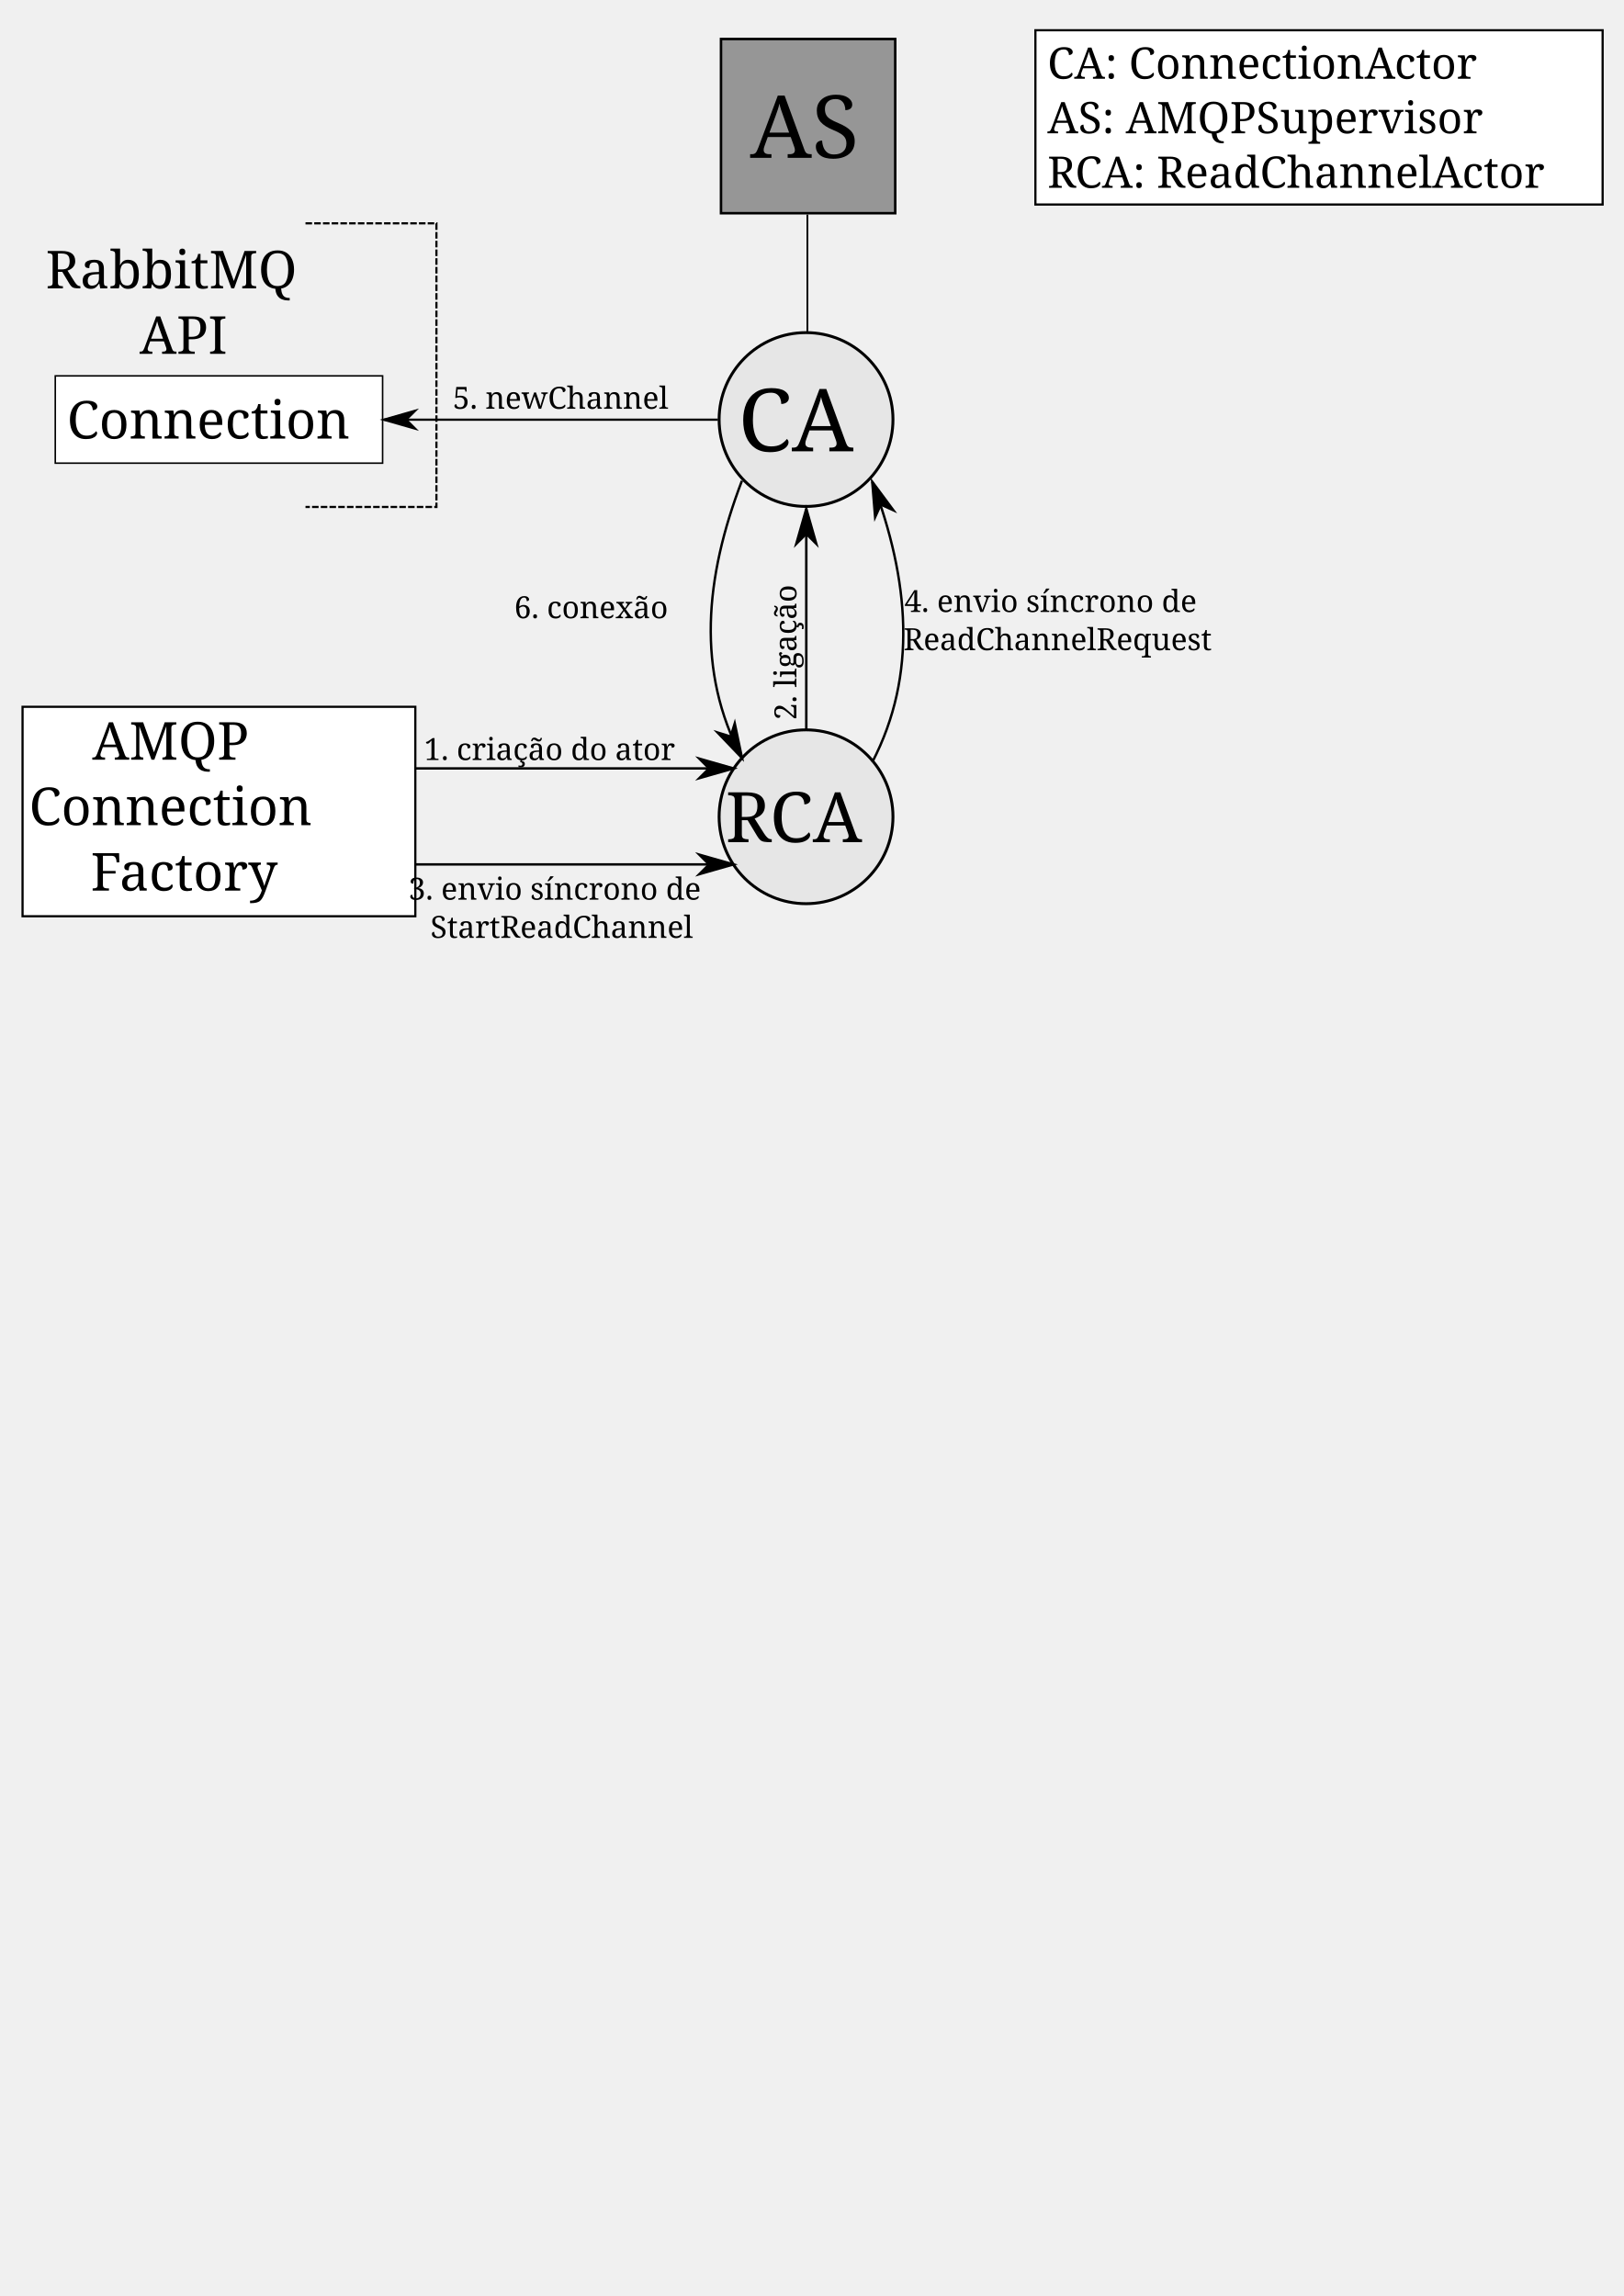
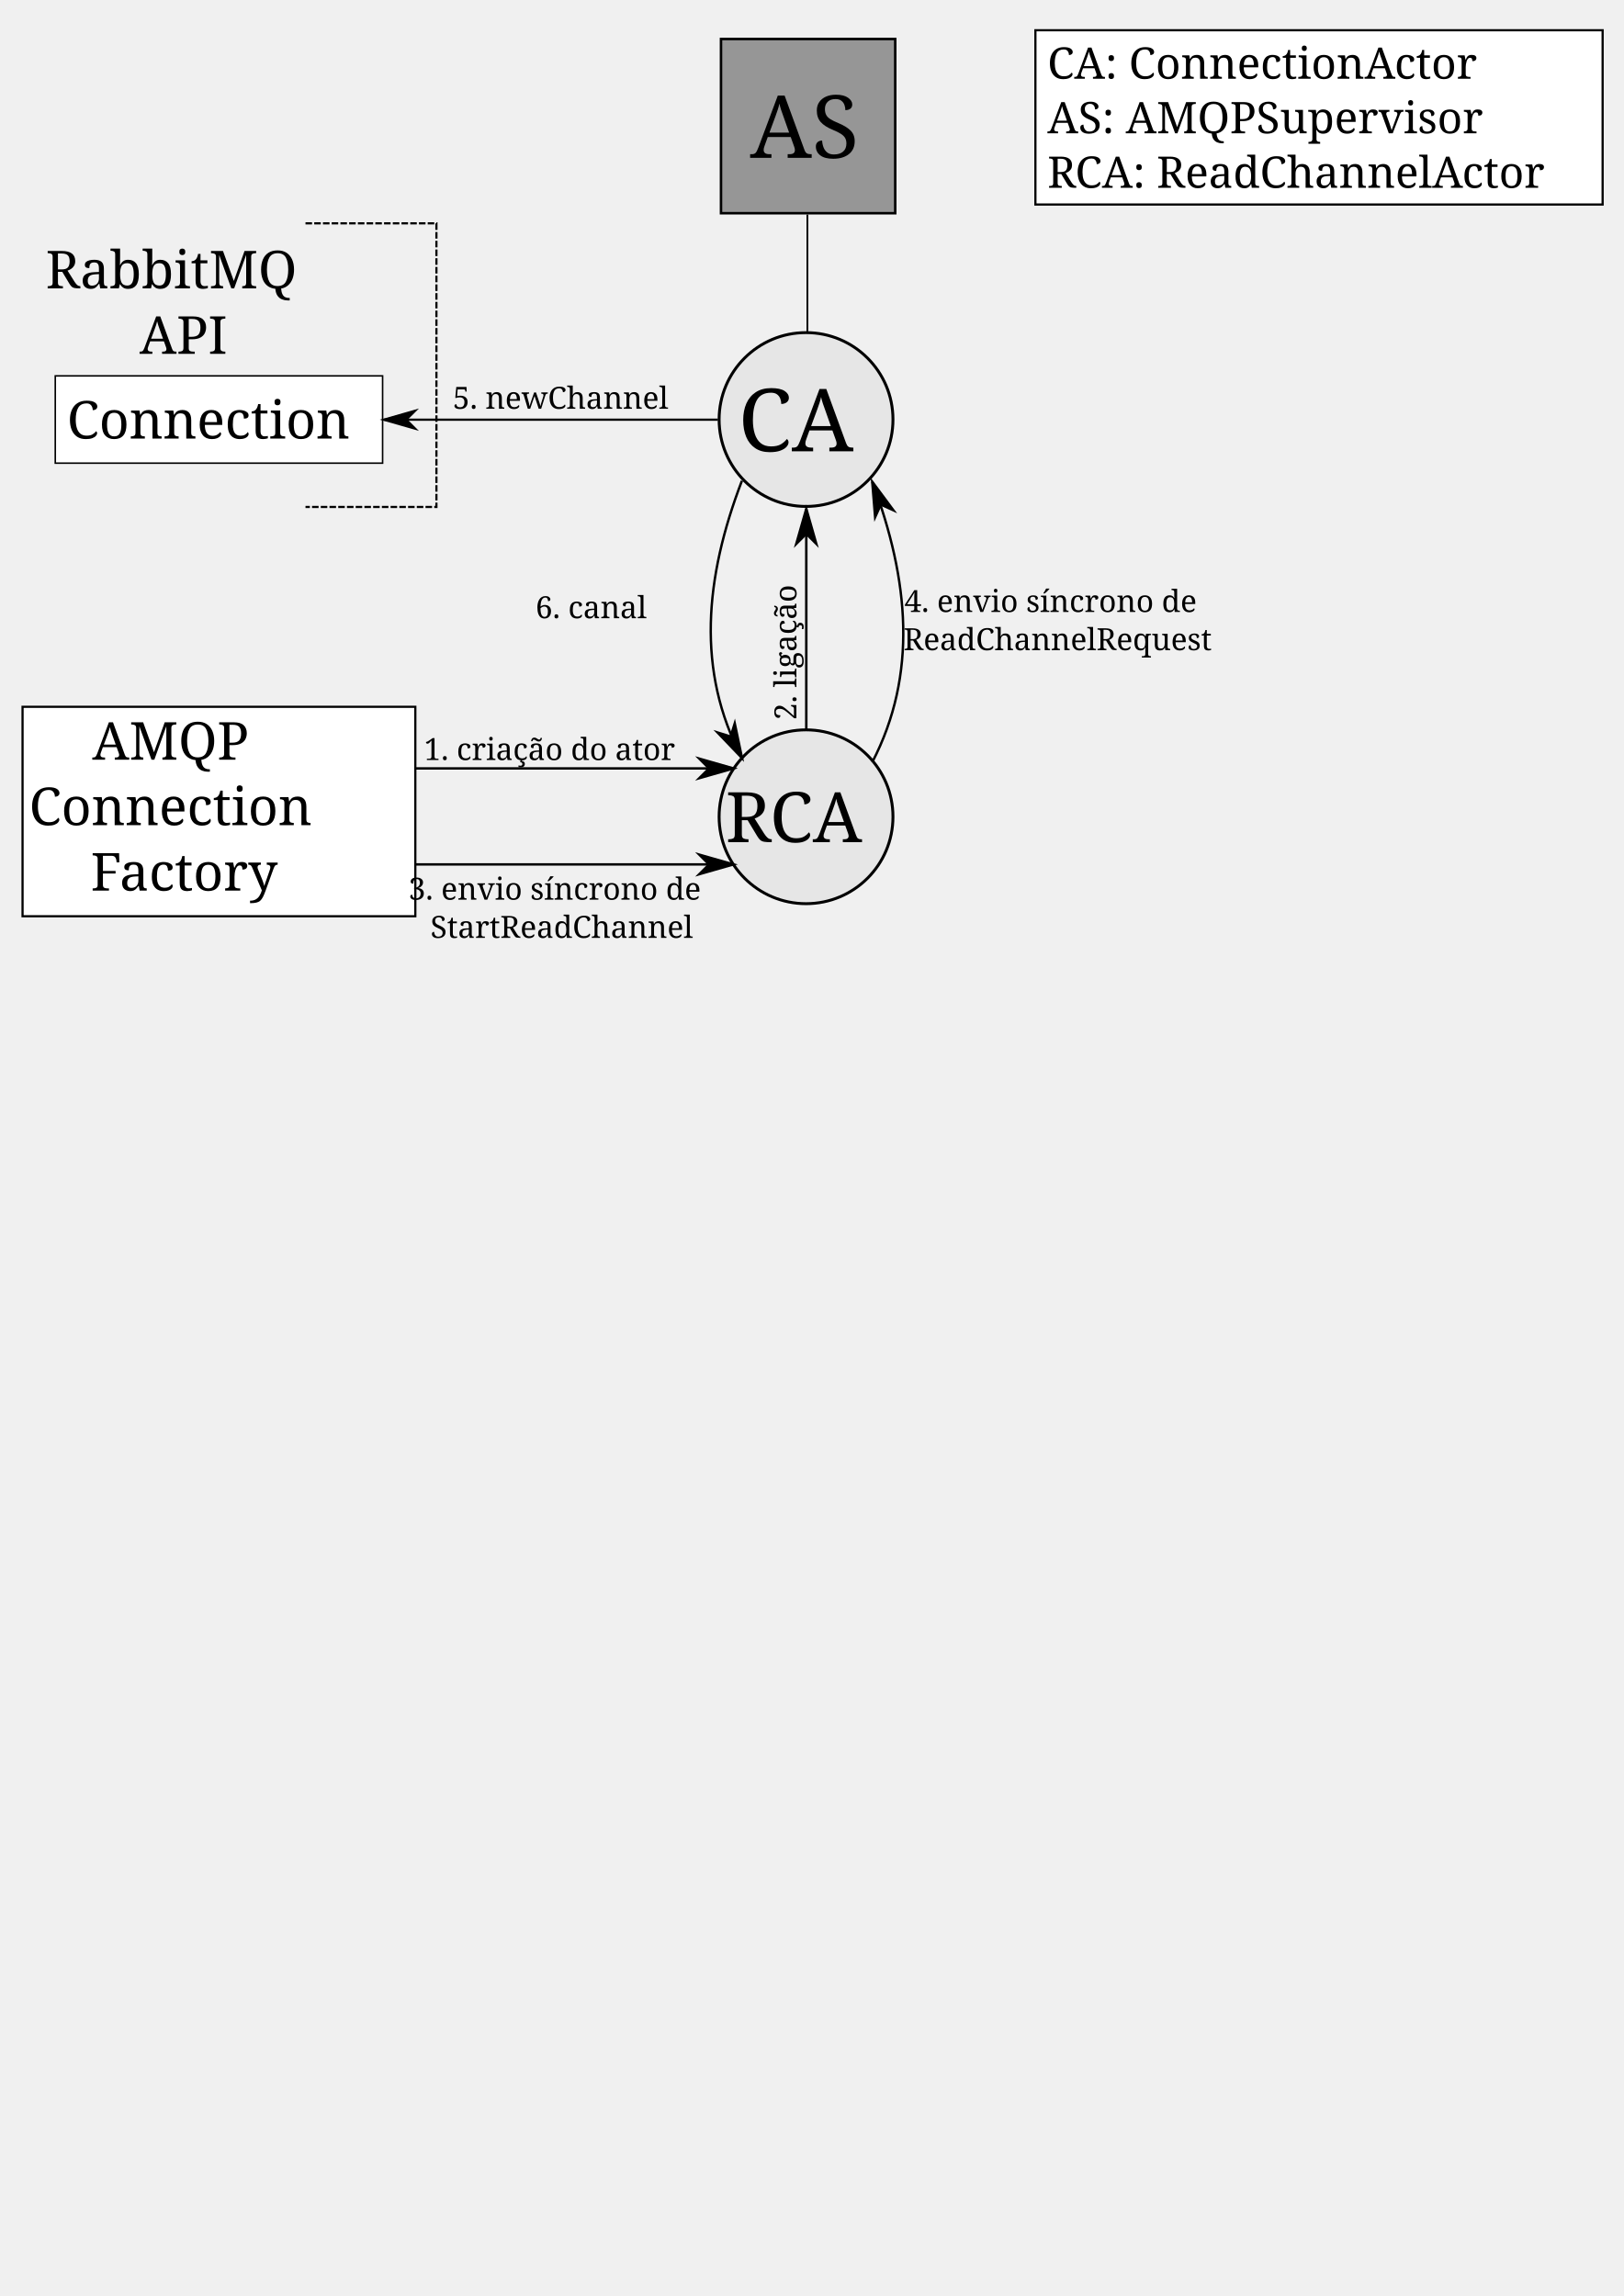
<svg xmlns="http://www.w3.org/2000/svg" width="744.094" height="1052.362" id="svg2" version="1.1">
  <defs id="defs4">
    <marker orient="auto" refY="0.0" refX="0.0" id="Arrow1Lstart" style="overflow:visible">
      <path id="path4237" d="M 0.0,0.0 L 5.0,-5.0 L -12.5,0.0 L 5.0,5.0 L 0.0,0.0 z " style="fill-rule:evenodd;stroke:#000000;stroke-width:1.0pt;marker-start:none" transform="scale(0.8) translate(12.5,0)" />
    </marker>
    <marker orient="auto" refY="0.0" refX="0.0" id="Arrow1Lend" style="overflow:visible;">
      <path id="path4240" d="M 0.0,0.0 L 5.0,-5.0 L -12.5,0.0 L 5.0,5.0 L 0.0,0.0 z " style="fill-rule:evenodd;stroke:#000000;stroke-width:1.0pt;marker-start:none;" transform="scale(0.8) rotate(180) translate(12.5,0)" />
    </marker>
    <filter id="filter3835" color-interpolation-filters="sRGB">
      <feGaussianBlur id="feGaussianBlur3837" stdDeviation="3" />
    </filter>
    <filter id="filter3849" color-interpolation-filters="sRGB">
      <feGaussianBlur id="feGaussianBlur3851" stdDeviation="3" />
    </filter>
    <filter id="filter3857" color-interpolation-filters="sRGB">
      <feGaussianBlur id="feGaussianBlur3859" stdDeviation="3" />
    </filter>
    <filter id="filter5645" color-interpolation-filters="sRGB">
      <feGaussianBlur id="feGaussianBlur5647" stdDeviation="3" />
    </filter>
    <filter id="filter5725" color-interpolation-filters="sRGB">
      <feGaussianBlur id="feGaussianBlur5727" stdDeviation="3" />
    </filter>
  </defs>
  <g id="layer1">
    <rect style="fill:#969696;fill-opacity:1;stroke:#000000;stroke-width:1.152;stroke-miterlimit:4;stroke-opacity:1;stroke-dasharray:none;stroke-dashoffset:0" id="rect2987" width="79.848" height="79.848" x="330.41" y="17.878" />
    <text xml:space="preserve" style="font-size:40px;font-style:normal;font-weight:normal;line-height:125%;letter-spacing:0px;word-spacing:0px;fill:#000000;fill-opacity:1;stroke:none;font-family:Sans" x="343.762" y="72.362" id="text3789">
      <tspan id="tspan3791" x="343.762" y="72.362" style="font-size:40px;font-style:normal;font-variant:normal;font-weight:normal;font-stretch:normal;font-family:Serif;-inkscape-font-specification:Serif">AS<tspan style="font-size:20px" id="tspan3797" />
      </tspan>
    </text>
    <rect y="323.958" x="10.334" height="96" width="180" id="rect3193" style="fill:#ffffff;fill-opacity:1;stroke:#000000;stroke-width:1;stroke-miterlimit:4;stroke-opacity:1;stroke-dasharray:none;stroke-dashoffset:0" />
    <text id="text3195" y="348.198" x="100" style="font-size:24px;font-style:normal;font-weight:normal;text-align:center;line-height:125%;letter-spacing:0px;word-spacing:0px;text-anchor:middle;fill:#000000;fill-opacity:1;stroke:none;font-family:Sans" xml:space="preserve">
      <tspan style="font-size:24px;font-style:normal;font-variant:normal;font-weight:normal;font-stretch:normal;text-align:center;text-anchor:middle;font-family:Serif;-inkscape-font-specification:Serif" y="348.198" x="100" id="tspan3197">AMQP</tspan>
      <tspan style="font-size:24px;font-style:normal;font-variant:normal;font-weight:normal;font-stretch:normal;text-align:center;text-anchor:middle;font-family:Serif;-inkscape-font-specification:Serif" y="378.198" x="100" id="tspan3201">Connection</tspan>
      <tspan style="font-size:24px;font-style:normal;font-variant:normal;font-weight:normal;font-stretch:normal;text-align:center;text-anchor:middle;font-family:Serif;-inkscape-font-specification:Serif" id="tspan3199" y="408.198" x="100">Factory</tspan>
    </text>
    <path style="fill:none;stroke:#000000;stroke-width:0.822;stroke-linecap:butt;stroke-linejoin:miter;stroke-miterlimit:4;stroke-opacity:1;stroke-dasharray:none;marker-start:none;marker-end:none" d="m 370,98.35 0,54.012" id="path3233" />
    <rect style="fill:#ffffff;fill-opacity:1;stroke:#000000;stroke-width:1;stroke-miterlimit:4;stroke-opacity:1;stroke-dasharray:none;stroke-dashoffset:0" id="rect5649" width="259.939" height="79.879" x="474.498" y="13.862" />
    <text xml:space="preserve" style="font-size:40px;font-style:normal;font-weight:normal;line-height:125%;letter-spacing:0px;word-spacing:0px;fill:#000000;fill-opacity:1;stroke:none;font-family:Sans" x="480" y="36.082" id="text5651">
      <tspan id="tspan5653" x="480" y="36.082" style="font-size:20px;font-style:normal;font-variant:normal;font-weight:normal;font-stretch:normal;font-family:Serif;-inkscape-font-specification:Serif">CA: ConnectionActor</tspan>
      <tspan x="480" y="61.082" id="tspan5655" style="font-size:20px;font-style:normal;font-variant:normal;font-weight:normal;font-stretch:normal;font-family:Serif;-inkscape-font-specification:Serif">AS: AMQPSupervisor</tspan>
      <tspan x="480" y="86.082" style="font-size:20px;font-style:normal;font-variant:normal;font-weight:normal;font-stretch:normal;font-family:Serif;-inkscape-font-specification:Serif" id="tspan8141">RCA: ReadChannelActor</tspan>
    </text>
    <path style="fill:#e6e6e6;fill-opacity:1;stroke:#000000;stroke-width:1;stroke-miterlimit:4;stroke-opacity:1;stroke-dasharray:none;stroke-dashoffset:0" id="path3761" d="m 180,162.362 a 30,30 0 1 1 -60,0 30,30 0 1 1 60,0 z" transform="matrix(1.327869,0,0,1.327869,170.2038,-23.30981)" />
    <text id="text3813" y="206.846" x="338.31" style="font-size:40px;font-style:normal;font-weight:normal;line-height:125%;letter-spacing:0px;word-spacing:0px;fill:#000000;fill-opacity:1;stroke:none;font-family:Sans" xml:space="preserve">
      <tspan style="font-size:40px;font-style:normal;font-variant:normal;font-weight:normal;font-stretch:normal;font-family:Serif;-inkscape-font-specification:Serif" y="206.846" x="338.31" id="tspan3815">CA<tspan id="tspan3817" style="font-size:20px" />
      </tspan>
    </text>
    <path transform="matrix(1.327869,0,0,1.327869,170.2038,158.7665)" d="m 180,162.362 a 30,30 0 1 1 -60,0 30,30 0 1 1 60,0 z" id="path6540" style="fill:#e6e6e6;fill-opacity:1;stroke:#000000;stroke-width:1;stroke-miterlimit:4;stroke-opacity:1;stroke-dasharray:none;stroke-dashoffset:0" />
    <text xml:space="preserve" style="font-size:32px;font-style:normal;font-weight:normal;line-height:125%;letter-spacing:0px;word-spacing:0px;fill:#000000;fill-opacity:1;stroke:none;font-family:Sans" x="332.478" y="386.011" id="text6542">
      <tspan id="tspan6544" x="332.478" y="386.011" style="font-size:32px;font-style:normal;font-variant:normal;font-weight:normal;font-stretch:normal;font-family:Serif;-inkscape-font-specification:Serif">RCA<tspan style="font-size:32px" id="tspan6546" />
      </tspan>
    </text>
    <path id="path6678" d="m 369.5,233.36 0,101.017" style="fill:none;stroke:#000000;stroke-width:1.125;stroke-linecap:butt;stroke-linejoin:miter;stroke-miterlimit:4;stroke-opacity:1;stroke-dasharray:none;marker-start:url(#Arrow1Lstart);marker-end:none" />
    <path style="fill:none;stroke:#000000;stroke-width:1.103px;stroke-linecap:butt;stroke-linejoin:miter;stroke-opacity:1;marker-end:url(#Arrow1Lend)" d="m 190.062,352.198 145.953,0" id="path6680" />
    <path id="path6682" d="m 190.062,396.198 145.953,0" style="fill:none;stroke:#000000;stroke-width:1.103px;stroke-linecap:butt;stroke-linejoin:miter;stroke-opacity:1;marker-end:url(#Arrow1Lend)" />
    <path style="fill:none;stroke:#000000;stroke-width:1.099px;stroke-linecap:butt;stroke-linejoin:miter;stroke-opacity:1;marker-end:url(#Arrow1Lend)" d="m 339.996,220.367 c -17.004,44.406 -20.981,87.221 0,126.987" id="path6684" />
    <path id="path6688" d="m 399.762,220.906 c 16.887,44.9 20.837,88.191 0,128.398" style="fill:none;stroke:#000000;stroke-width:1.102px;stroke-linecap:butt;stroke-linejoin:miter;stroke-opacity:1;marker-start:url(#Arrow1Lstart)" />
    <text xml:space="preserve" style="font-size:14px;font-style:normal;font-variant:normal;font-weight:normal;font-stretch:normal;line-height:125%;letter-spacing:0px;word-spacing:0px;fill:#000000;fill-opacity:1;stroke:none;font-family:Serif;-inkscape-font-specification:Serif" x="194.286" y="348.362" id="text7978">
      <tspan id="tspan7980" x="194.286" y="348.362">1. criação do ator</tspan>
    </text>
    <text id="text8001" y="364.961" x="-290.343" style="font-size:14px;font-style:normal;font-variant:normal;font-weight:normal;font-stretch:normal;text-align:center;line-height:125%;letter-spacing:0px;word-spacing:0px;text-anchor:middle;fill:#000000;fill-opacity:1;stroke:none;font-family:Serif;-inkscape-font-specification:Serif" xml:space="preserve" transform="matrix(0,-1,1,0,0,0)">
      <tspan y="364.961" x="-288.115" id="tspan8007">2. ligação </tspan>
    </text>
    <text id="text8013" y="412.362" x="266.542" style="font-size:14px;font-style:normal;font-variant:normal;font-weight:normal;font-stretch:normal;text-align:center;line-height:125%;letter-spacing:0px;word-spacing:0px;text-anchor:middle;fill:#000000;fill-opacity:1;stroke:none;font-family:Serif;-inkscape-font-specification:Serif" xml:space="preserve">
      <tspan y="412.362" x="268.77" id="tspan8111">3. envio síncrono de </tspan>
      <tspan y="429.862" x="266.542" id="tspan8019">StartReadChannel</tspan>
    </text>
    <text xml:space="preserve" style="font-size:14px;font-style:normal;font-variant:normal;font-weight:normal;font-stretch:normal;text-align:center;line-height:125%;letter-spacing:0px;word-spacing:0px;text-anchor:middle;fill:#000000;fill-opacity:1;stroke:none;font-family:Serif;-inkscape-font-specification:Serif" x="493.771" y="280.498" id="text8115">
      <tspan id="tspan8117" x="496" y="280.498">4. envio síncrono de </tspan>
      <tspan id="tspan8119" x="493.771" y="297.998">ReadChannelRequest</tspan>
    </text>
    <text id="text8121" y="283.359" x="280" style="font-size:14px;font-style:normal;font-variant:normal;font-weight:normal;font-stretch:normal;text-align:center;line-height:125%;letter-spacing:0px;word-spacing:0px;text-anchor:middle;fill:#000000;fill-opacity:1;stroke:none;font-family:Serif;-inkscape-font-specification:Serif" xml:space="preserve">
-       <tspan y="283.359" x="280" id="tspan8129">6. conexão</tspan>
+       <tspan y="283.359" x="280" id="tspan8129">6. canal</tspan>
    </text>
    <g id="g5899" transform="translate(-4.66602,9.923698)">
      <rect y="162.362" x="30" height="40" width="150" id="rect5893" style="fill:#ffffff;fill-opacity:1;stroke:#000000;stroke-width:0.707;stroke-miterlimit:4;stroke-opacity:1;stroke-dasharray:none;stroke-dashoffset:0" />
      <text id="text5895" y="191.099" x="35.338" style="font-size:24px;font-style:normal;font-variant:normal;font-weight:normal;font-stretch:normal;line-height:125%;letter-spacing:0px;word-spacing:0px;fill:#000000;fill-opacity:1;stroke:none;font-family:Serif;-inkscape-font-specification:Serif" xml:space="preserve">
        <tspan y="191.099" x="35.338" id="tspan5897">Connection</tspan>
      </text>
    </g>
    <text xml:space="preserve" style="font-size:24px;font-style:normal;font-variant:normal;font-weight:normal;font-stretch:normal;text-align:center;line-height:125%;letter-spacing:0px;word-spacing:0px;text-anchor:middle;fill:#000000;fill-opacity:1;stroke:none;font-family:Serif;-inkscape-font-specification:Serif" x="99.672" y="132.174" id="text5906">
      <tspan id="tspan5908" x="103.492" y="132.174">RabbitMQ </tspan>
      <tspan x="99.672" y="162.174" id="tspan5910">API</tspan>
    </text>
    <path style="fill:none;stroke:#000000;stroke-width:1;stroke-linecap:butt;stroke-linejoin:miter;stroke-opacity:1;stroke-miterlimit:4;stroke-dasharray:3,1;stroke-dashoffset:0" d="m 140,102.362 60,0 0,130 -60,0" id="path5912" />
    <path style="fill:none;stroke:#000000;stroke-width:1.009px;stroke-linecap:butt;stroke-linejoin:miter;stroke-opacity:1;marker-end:url(#Arrow1Lend)" d="m 328.995,192.362 -152.991,0" id="path6434" />
    <text xml:space="preserve" style="font-size:14px;font-style:normal;font-variant:normal;font-weight:normal;font-stretch:normal;text-align:center;line-height:125%;letter-spacing:0px;word-spacing:0px;text-anchor:middle;fill:#000000;fill-opacity:1;stroke:none;font-family:Serif;-inkscape-font-specification:Serif" x="266" y="187.359" id="text6620">
      <tspan id="tspan6622" x="266" y="187.359">5. newChannel</tspan>
    </text>
  </g>
</svg>
